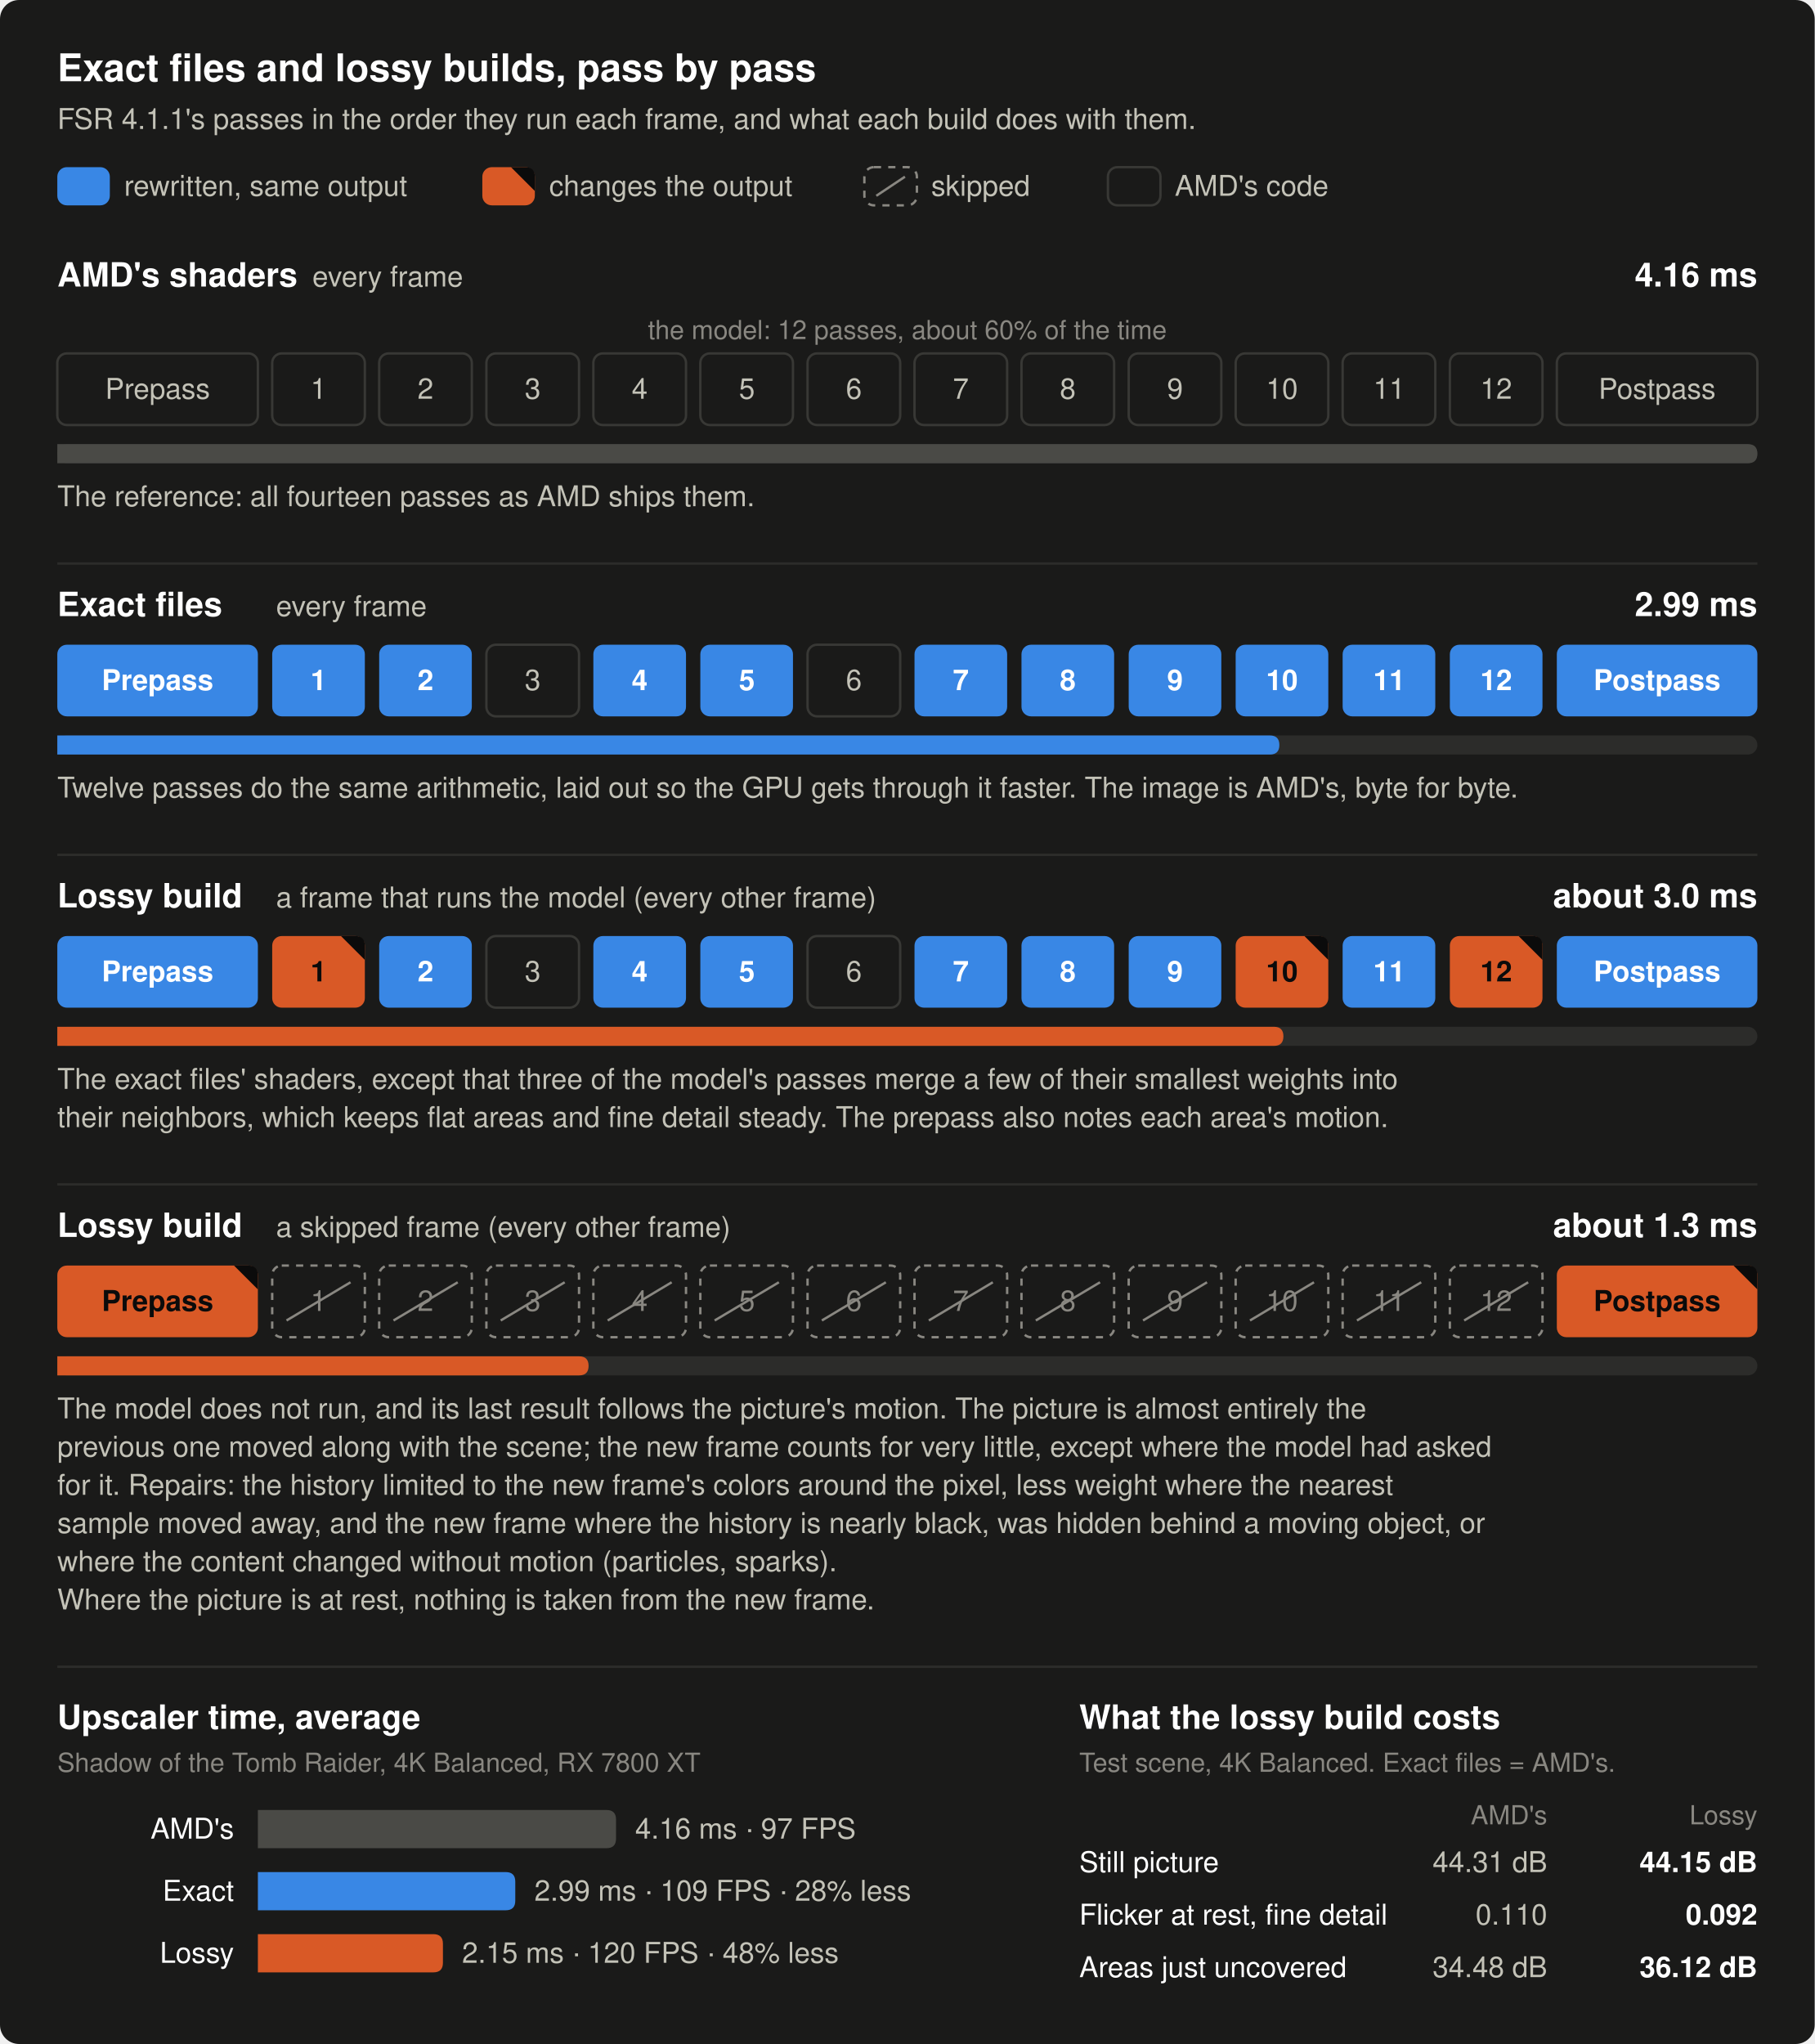
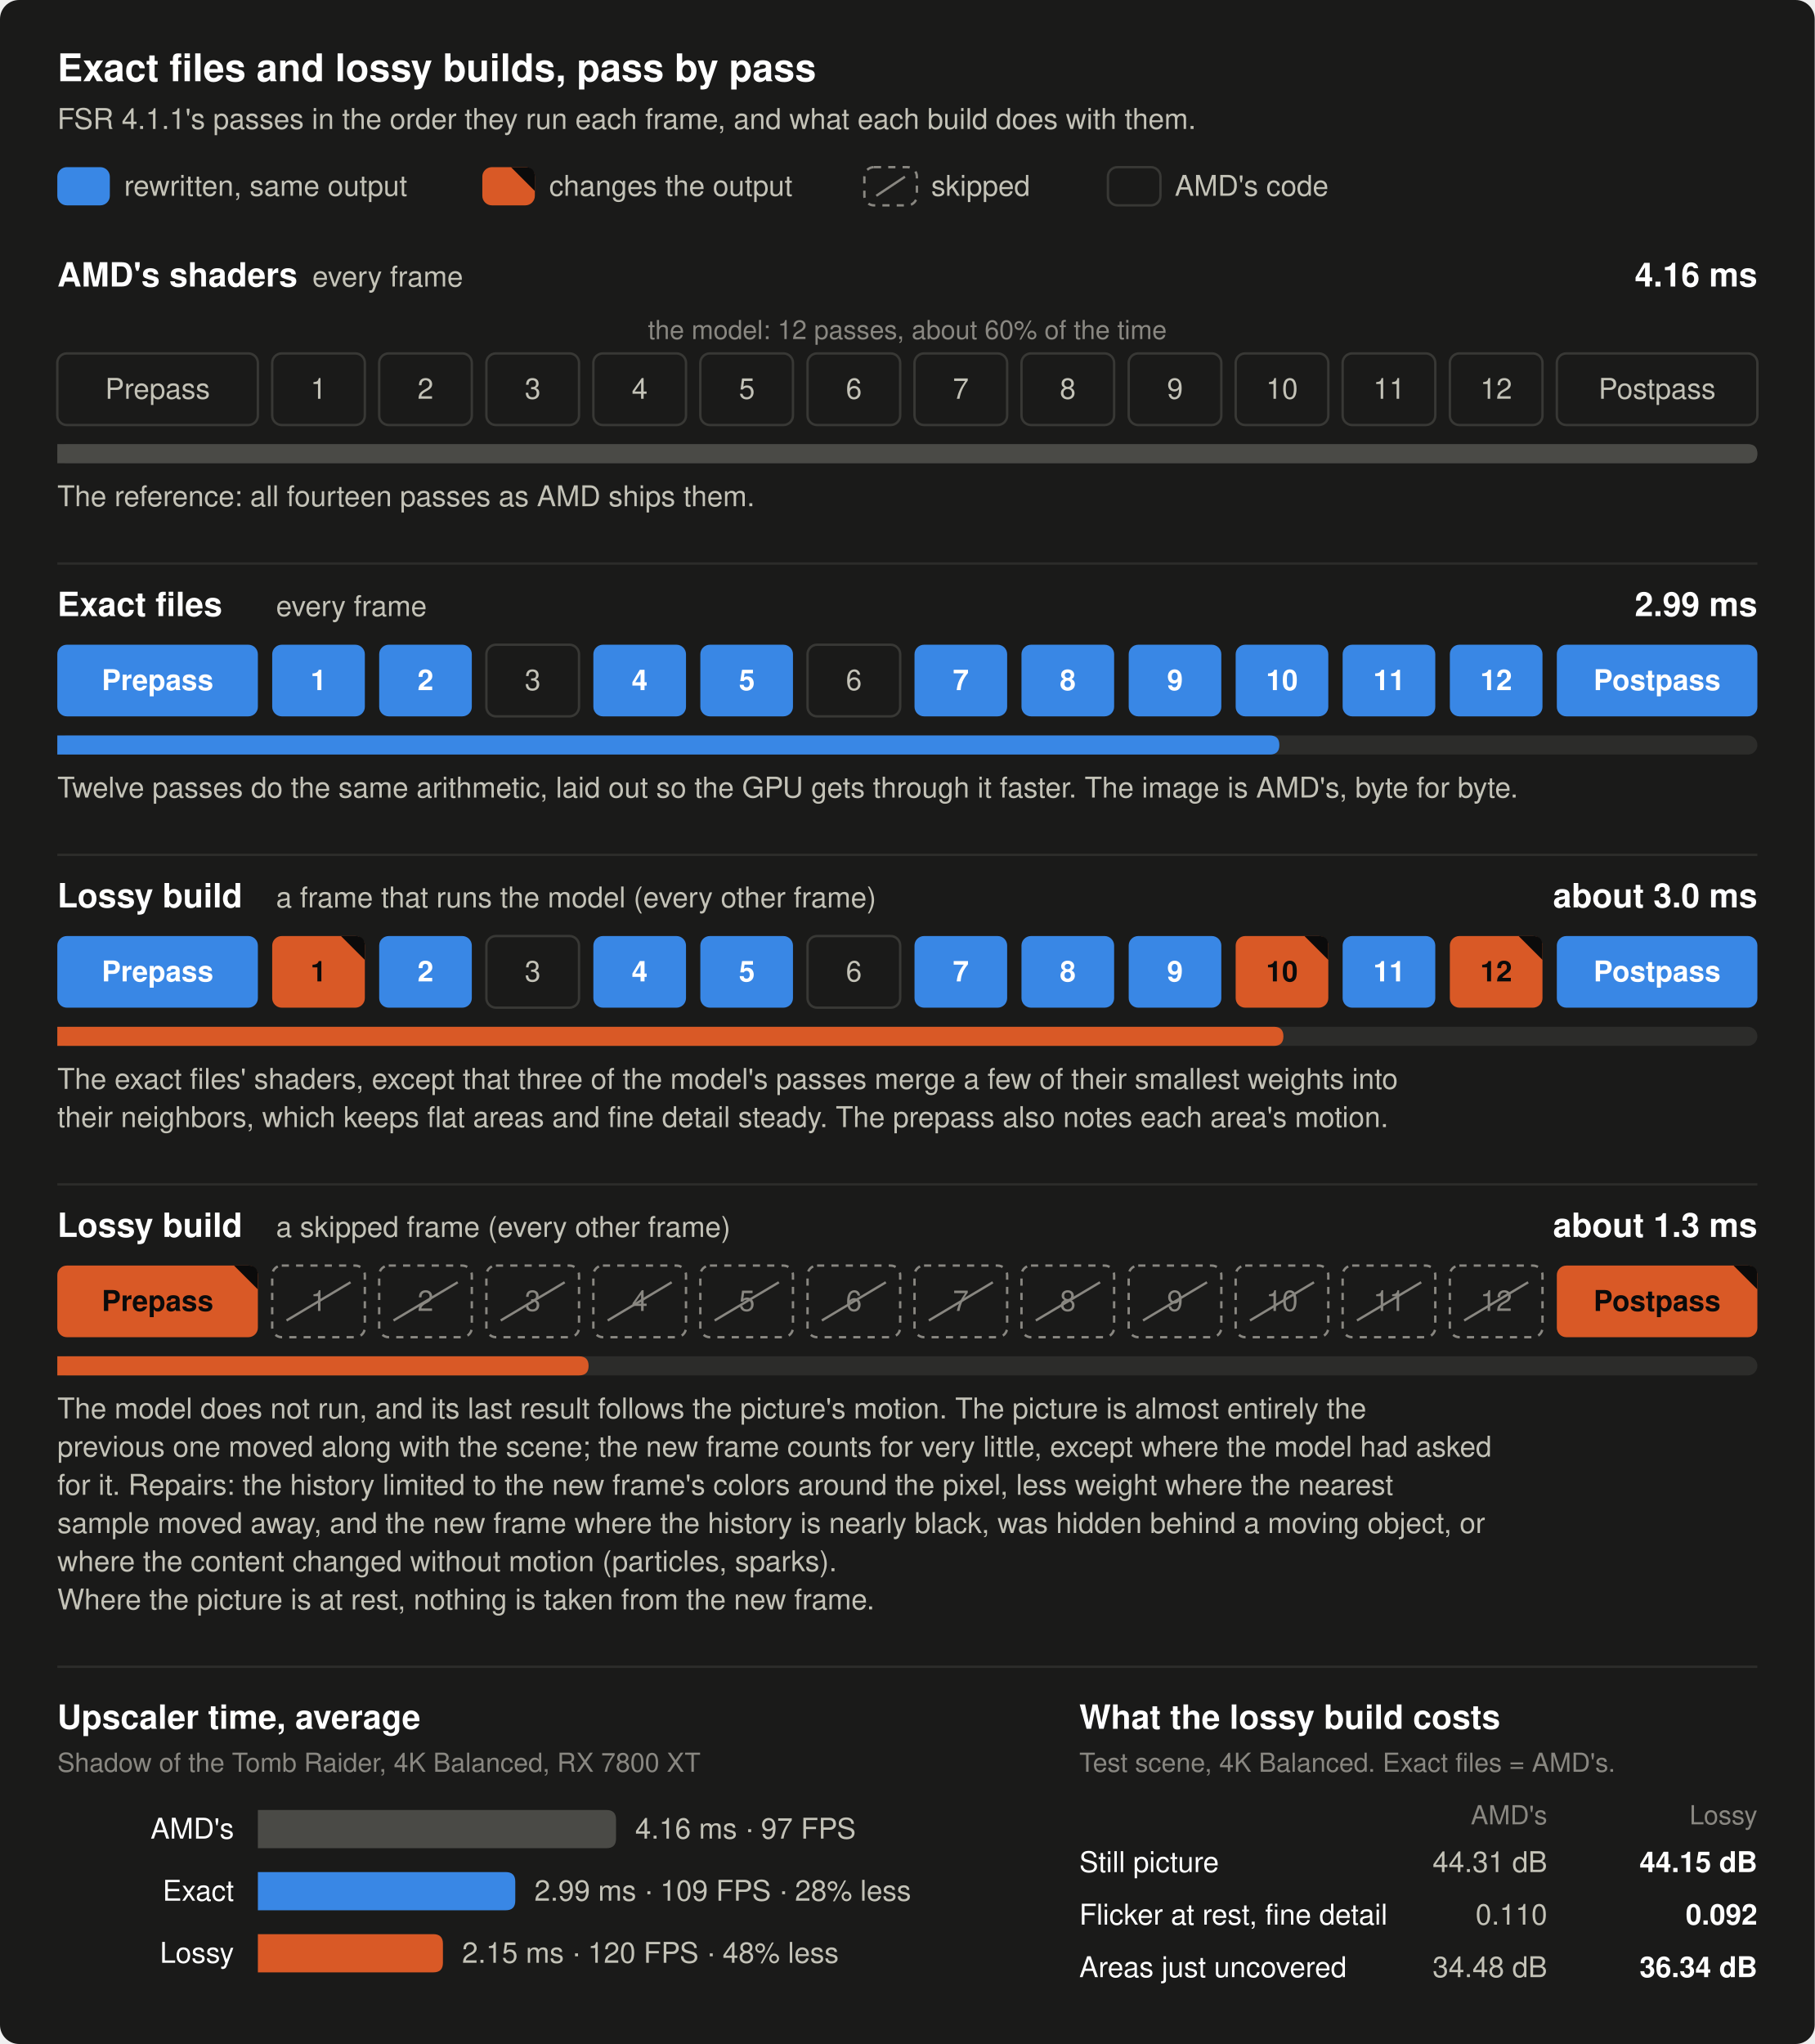
- <svg xmlns="http://www.w3.org/2000/svg" width="760" height="856" viewBox="0 0 760 856" role="img" aria-label="How the exact files and the lossy test builds differ from AMD's FSR 4.1.1 shaders, pass by pass. AMD's shaders: all fourteen passes unchanged, 4.16 ms per frame. Exact files: twelve passes rewritten with the same output (model passes 3 and 6 untouched), 2.99 ms, the image is AMD's byte for byte. Lossy build on a frame that runs the model: the same shaders as the exact files except model passes 1, 10 and 12, which merge a few of their smallest weights and so change the output slightly, about 3.0 ms. Lossy build on a skipped frame: all twelve model passes are skipped and the prepass and postpass show mostly the reprojected history, with the model's last result following the motion and four repairs, and nothing taken from the new frame where the picture is at rest unless its content changed, about 1.3 ms. The two kinds of frame alternate, 2.15 ms on average, 48% less than AMD's. Cost of the lossy build in a test scene at 4K Balanced: still picture 44.15 dB against 44.31, flicker on fine detail at rest 0.092 against 0.110, areas just uncovered by a moving object 36.12 dB against 34.48. Shadow of the Tomb Raider, 4K Balanced, Radeon RX 7800 XT.">
+ <svg xmlns="http://www.w3.org/2000/svg" width="760" height="856" viewBox="0 0 760 856" role="img" aria-label="How the exact files and the lossy test builds differ from AMD's FSR 4.1.1 shaders, pass by pass. AMD's shaders: all fourteen passes unchanged, 4.16 ms per frame. Exact files: twelve passes rewritten with the same output (model passes 3 and 6 untouched), 2.99 ms, the image is AMD's byte for byte. Lossy build on a frame that runs the model: the same shaders as the exact files except model passes 1, 10 and 12, which merge a few of their smallest weights and so change the output slightly, about 3.0 ms. Lossy build on a skipped frame: all twelve model passes are skipped and the prepass and postpass show mostly the reprojected history, with the model's last result following the motion and four repairs, and nothing taken from the new frame where the picture is at rest unless its content changed, about 1.3 ms. The two kinds of frame alternate, 2.15 ms on average, 48% less than AMD's. Cost of the lossy build in a test scene at 4K Balanced: still picture 44.15 dB against 44.31, flicker on fine detail at rest 0.092 against 0.110, areas just uncovered by a moving object 36.34 dB against 34.48. Shadow of the Tomb Raider, 4K Balanced, Radeon RX 7800 XT.">
  <rect width="760" height="856" rx="8" fill="#1a1a19" />
  <text x="24.0" y="34.0" font-family="-apple-system, 'Segoe UI', Helvetica, Arial, sans-serif" font-size="16" font-weight="600" text-anchor="start" fill="#ffffff">Exact files and lossy builds, pass by pass</text>
  <text x="24.0" y="54.0" font-family="-apple-system, 'Segoe UI', Helvetica, Arial, sans-serif" font-size="12" text-anchor="start" fill="#c3c2b7">FSR 4.1.1's passes in the order they run each frame, and what each build does with them.</text>
  <rect x="24.0" y="70" width="22.0" height="16" rx="4" fill="#3987e5" />
  <text x="35.0" y="82.0" font-family="-apple-system, 'Segoe UI', Helvetica, Arial, sans-serif" font-size="12" font-weight="600" text-anchor="middle" fill="#ffffff" />
  <text x="52.0" y="82.0" font-family="-apple-system, 'Segoe UI', Helvetica, Arial, sans-serif" font-size="12" text-anchor="start" fill="#c3c2b7">rewritten, same output</text>
  <rect x="202.0" y="70" width="22.0" height="16" rx="4" fill="#d95926" />
  <text x="213.0" y="82.0" font-family="-apple-system, 'Segoe UI', Helvetica, Arial, sans-serif" font-size="12" font-weight="600" text-anchor="middle" fill="#0b0b0b" />
  <path d="M214.0,70 H220.0 Q224.0,70 224.0,74 V80 Z" fill="#0b0b0b" />
  <text x="230.0" y="82.0" font-family="-apple-system, 'Segoe UI', Helvetica, Arial, sans-serif" font-size="12" text-anchor="start" fill="#c3c2b7">changes the output</text>
  <rect x="362.0" y="70" width="22.0" height="16" rx="4" fill="#1a1a19" stroke="#898781" stroke-width="1" stroke-dasharray="3 3" />
  <line x1="367" y1="82" x2="379" y2="74" stroke="#898781" stroke-width="1" />
  <text x="390.0" y="82.0" font-family="-apple-system, 'Segoe UI', Helvetica, Arial, sans-serif" font-size="12" text-anchor="start" fill="#c3c2b7">skipped</text>
  <rect x="464.0" y="70" width="22.0" height="16" rx="4" fill="#1a1a19" stroke="#383835" stroke-width="1" />
  <text x="475.0" y="82.0" font-family="-apple-system, 'Segoe UI', Helvetica, Arial, sans-serif" font-size="12" text-anchor="middle" fill="#c3c2b7" />
  <text x="492.0" y="82.0" font-family="-apple-system, 'Segoe UI', Helvetica, Arial, sans-serif" font-size="12" text-anchor="start" fill="#c3c2b7">AMD's code</text>
  <text x="24.0" y="120.0" font-family="-apple-system, 'Segoe UI', Helvetica, Arial, sans-serif" font-size="14" font-weight="600" text-anchor="start" fill="#ffffff">AMD's shaders</text>
  <text x="130.8" y="120.0" font-family="-apple-system, 'Segoe UI', Helvetica, Arial, sans-serif" font-size="12" text-anchor="start" fill="#c3c2b7">every frame</text>
  <text x="736.0" y="120.0" font-family="-apple-system, 'Segoe UI', Helvetica, Arial, sans-serif" font-size="14" font-weight="600" text-anchor="end" fill="#ffffff">4.16 ms</text>
  <rect x="24.0" y="148" width="84.0" height="30" rx="4" fill="#1a1a19" stroke="#383835" stroke-width="1" />
  <text x="66.0" y="167.0" font-family="-apple-system, 'Segoe UI', Helvetica, Arial, sans-serif" font-size="12" text-anchor="middle" fill="#c3c2b7">Prepass</text>
  <rect x="114.0" y="148" width="38.8" height="30" rx="4" fill="#1a1a19" stroke="#383835" stroke-width="1" />
  <text x="133.4" y="167.0" font-family="-apple-system, 'Segoe UI', Helvetica, Arial, sans-serif" font-size="12" text-anchor="middle" fill="#c3c2b7">1</text>
  <rect x="158.8" y="148" width="38.8" height="30" rx="4" fill="#1a1a19" stroke="#383835" stroke-width="1" />
  <text x="178.2" y="167.0" font-family="-apple-system, 'Segoe UI', Helvetica, Arial, sans-serif" font-size="12" text-anchor="middle" fill="#c3c2b7">2</text>
  <rect x="203.7" y="148" width="38.8" height="30" rx="4" fill="#1a1a19" stroke="#383835" stroke-width="1" />
  <text x="223.1" y="167.0" font-family="-apple-system, 'Segoe UI', Helvetica, Arial, sans-serif" font-size="12" text-anchor="middle" fill="#c3c2b7">3</text>
  <rect x="248.5" y="148" width="38.8" height="30" rx="4" fill="#1a1a19" stroke="#383835" stroke-width="1" />
  <text x="267.9" y="167.0" font-family="-apple-system, 'Segoe UI', Helvetica, Arial, sans-serif" font-size="12" text-anchor="middle" fill="#c3c2b7">4</text>
  <rect x="293.3" y="148" width="38.8" height="30" rx="4" fill="#1a1a19" stroke="#383835" stroke-width="1" />
  <text x="312.8" y="167.0" font-family="-apple-system, 'Segoe UI', Helvetica, Arial, sans-serif" font-size="12" text-anchor="middle" fill="#c3c2b7">5</text>
  <rect x="338.2" y="148" width="38.8" height="30" rx="4" fill="#1a1a19" stroke="#383835" stroke-width="1" />
  <text x="357.6" y="167.0" font-family="-apple-system, 'Segoe UI', Helvetica, Arial, sans-serif" font-size="12" text-anchor="middle" fill="#c3c2b7">6</text>
  <rect x="383.0" y="148" width="38.8" height="30" rx="4" fill="#1a1a19" stroke="#383835" stroke-width="1" />
  <text x="402.4" y="167.0" font-family="-apple-system, 'Segoe UI', Helvetica, Arial, sans-serif" font-size="12" text-anchor="middle" fill="#c3c2b7">7</text>
  <rect x="427.8" y="148" width="38.8" height="30" rx="4" fill="#1a1a19" stroke="#383835" stroke-width="1" />
  <text x="447.2" y="167.0" font-family="-apple-system, 'Segoe UI', Helvetica, Arial, sans-serif" font-size="12" text-anchor="middle" fill="#c3c2b7">8</text>
  <rect x="472.7" y="148" width="38.8" height="30" rx="4" fill="#1a1a19" stroke="#383835" stroke-width="1" />
  <text x="492.1" y="167.0" font-family="-apple-system, 'Segoe UI', Helvetica, Arial, sans-serif" font-size="12" text-anchor="middle" fill="#c3c2b7">9</text>
  <rect x="517.5" y="148" width="38.8" height="30" rx="4" fill="#1a1a19" stroke="#383835" stroke-width="1" />
  <text x="536.9" y="167.0" font-family="-apple-system, 'Segoe UI', Helvetica, Arial, sans-serif" font-size="12" text-anchor="middle" fill="#c3c2b7">10</text>
  <rect x="562.3" y="148" width="38.8" height="30" rx="4" fill="#1a1a19" stroke="#383835" stroke-width="1" />
  <text x="581.8" y="167.0" font-family="-apple-system, 'Segoe UI', Helvetica, Arial, sans-serif" font-size="12" text-anchor="middle" fill="#c3c2b7">11</text>
  <rect x="607.2" y="148" width="38.8" height="30" rx="4" fill="#1a1a19" stroke="#383835" stroke-width="1" />
  <text x="626.6" y="167.0" font-family="-apple-system, 'Segoe UI', Helvetica, Arial, sans-serif" font-size="12" text-anchor="middle" fill="#c3c2b7">12</text>
  <rect x="652.0" y="148" width="84.0" height="30" rx="4" fill="#1a1a19" stroke="#383835" stroke-width="1" />
  <text x="694.0" y="167.0" font-family="-apple-system, 'Segoe UI', Helvetica, Arial, sans-serif" font-size="12" text-anchor="middle" fill="#c3c2b7">Postpass</text>
  <text x="380.0" y="142.0" font-family="-apple-system, 'Segoe UI', Helvetica, Arial, sans-serif" font-size="11" text-anchor="middle" fill="#898781">the model: 12 passes, about 60% of the time</text>
  <rect x="24" y="186" width="712" height="8" rx="4" fill="#2c2c2a" />
  <path d="M24,186 H732.0 Q736.0,186 736.0,190 V190 Q736.0,194 732.0,194 H24 Z" fill="#4a4a46" />
  <text x="24.0" y="212.0" font-family="-apple-system, 'Segoe UI', Helvetica, Arial, sans-serif" font-size="12" text-anchor="start" fill="#c3c2b7">The reference: all fourteen passes as AMD ships them.</text>
  <line x1="24" y1="236" x2="736" y2="236" stroke="#2c2c2a" stroke-width="1" />
  <text x="24.0" y="258.0" font-family="-apple-system, 'Segoe UI', Helvetica, Arial, sans-serif" font-size="14" font-weight="600" text-anchor="start" fill="#ffffff">Exact files</text>
  <text x="115.6" y="258.0" font-family="-apple-system, 'Segoe UI', Helvetica, Arial, sans-serif" font-size="12" text-anchor="start" fill="#c3c2b7">every frame</text>
  <text x="736.0" y="258.0" font-family="-apple-system, 'Segoe UI', Helvetica, Arial, sans-serif" font-size="14" font-weight="600" text-anchor="end" fill="#ffffff">2.99 ms</text>
  <rect x="24.0" y="270" width="84.0" height="30" rx="4" fill="#3987e5" />
  <text x="66.0" y="289.0" font-family="-apple-system, 'Segoe UI', Helvetica, Arial, sans-serif" font-size="12" font-weight="600" text-anchor="middle" fill="#ffffff">Prepass</text>
  <rect x="114.0" y="270" width="38.8" height="30" rx="4" fill="#3987e5" />
  <text x="133.4" y="289.0" font-family="-apple-system, 'Segoe UI', Helvetica, Arial, sans-serif" font-size="12" font-weight="600" text-anchor="middle" fill="#ffffff">1</text>
  <rect x="158.8" y="270" width="38.8" height="30" rx="4" fill="#3987e5" />
  <text x="178.2" y="289.0" font-family="-apple-system, 'Segoe UI', Helvetica, Arial, sans-serif" font-size="12" font-weight="600" text-anchor="middle" fill="#ffffff">2</text>
  <rect x="203.7" y="270" width="38.8" height="30" rx="4" fill="#1a1a19" stroke="#383835" stroke-width="1" />
  <text x="223.1" y="289.0" font-family="-apple-system, 'Segoe UI', Helvetica, Arial, sans-serif" font-size="12" text-anchor="middle" fill="#c3c2b7">3</text>
  <rect x="248.5" y="270" width="38.8" height="30" rx="4" fill="#3987e5" />
  <text x="267.9" y="289.0" font-family="-apple-system, 'Segoe UI', Helvetica, Arial, sans-serif" font-size="12" font-weight="600" text-anchor="middle" fill="#ffffff">4</text>
  <rect x="293.3" y="270" width="38.8" height="30" rx="4" fill="#3987e5" />
  <text x="312.8" y="289.0" font-family="-apple-system, 'Segoe UI', Helvetica, Arial, sans-serif" font-size="12" font-weight="600" text-anchor="middle" fill="#ffffff">5</text>
  <rect x="338.2" y="270" width="38.8" height="30" rx="4" fill="#1a1a19" stroke="#383835" stroke-width="1" />
  <text x="357.6" y="289.0" font-family="-apple-system, 'Segoe UI', Helvetica, Arial, sans-serif" font-size="12" text-anchor="middle" fill="#c3c2b7">6</text>
  <rect x="383.0" y="270" width="38.8" height="30" rx="4" fill="#3987e5" />
  <text x="402.4" y="289.0" font-family="-apple-system, 'Segoe UI', Helvetica, Arial, sans-serif" font-size="12" font-weight="600" text-anchor="middle" fill="#ffffff">7</text>
  <rect x="427.8" y="270" width="38.8" height="30" rx="4" fill="#3987e5" />
  <text x="447.2" y="289.0" font-family="-apple-system, 'Segoe UI', Helvetica, Arial, sans-serif" font-size="12" font-weight="600" text-anchor="middle" fill="#ffffff">8</text>
  <rect x="472.7" y="270" width="38.8" height="30" rx="4" fill="#3987e5" />
  <text x="492.1" y="289.0" font-family="-apple-system, 'Segoe UI', Helvetica, Arial, sans-serif" font-size="12" font-weight="600" text-anchor="middle" fill="#ffffff">9</text>
  <rect x="517.5" y="270" width="38.8" height="30" rx="4" fill="#3987e5" />
  <text x="536.9" y="289.0" font-family="-apple-system, 'Segoe UI', Helvetica, Arial, sans-serif" font-size="12" font-weight="600" text-anchor="middle" fill="#ffffff">10</text>
  <rect x="562.3" y="270" width="38.8" height="30" rx="4" fill="#3987e5" />
  <text x="581.8" y="289.0" font-family="-apple-system, 'Segoe UI', Helvetica, Arial, sans-serif" font-size="12" font-weight="600" text-anchor="middle" fill="#ffffff">11</text>
  <rect x="607.2" y="270" width="38.8" height="30" rx="4" fill="#3987e5" />
  <text x="626.6" y="289.0" font-family="-apple-system, 'Segoe UI', Helvetica, Arial, sans-serif" font-size="12" font-weight="600" text-anchor="middle" fill="#ffffff">12</text>
  <rect x="652.0" y="270" width="84.0" height="30" rx="4" fill="#3987e5" />
  <text x="694.0" y="289.0" font-family="-apple-system, 'Segoe UI', Helvetica, Arial, sans-serif" font-size="12" font-weight="600" text-anchor="middle" fill="#ffffff">Postpass</text>
  <rect x="24" y="308" width="712" height="8" rx="4" fill="#2c2c2a" />
  <path d="M24,308 H531.8 Q535.8,308 535.8,312 V312 Q535.8,316 531.8,316 H24 Z" fill="#3987e5" />
  <text x="24.0" y="334.0" font-family="-apple-system, 'Segoe UI', Helvetica, Arial, sans-serif" font-size="12" text-anchor="start" fill="#c3c2b7">Twelve passes do the same arithmetic, laid out so the GPU gets through it faster. The image is AMD's, byte for byte.</text>
  <line x1="24" y1="358" x2="736" y2="358" stroke="#2c2c2a" stroke-width="1" />
  <text x="24.0" y="380.0" font-family="-apple-system, 'Segoe UI', Helvetica, Arial, sans-serif" font-size="14" font-weight="600" text-anchor="start" fill="#ffffff">Lossy build</text>
  <text x="115.6" y="380.0" font-family="-apple-system, 'Segoe UI', Helvetica, Arial, sans-serif" font-size="12" text-anchor="start" fill="#c3c2b7">a frame that runs the model (every other frame)</text>
  <text x="736.0" y="380.0" font-family="-apple-system, 'Segoe UI', Helvetica, Arial, sans-serif" font-size="14" font-weight="600" text-anchor="end" fill="#ffffff">about 3.0 ms</text>
  <rect x="24.0" y="392" width="84.0" height="30" rx="4" fill="#3987e5" />
  <text x="66.0" y="411.0" font-family="-apple-system, 'Segoe UI', Helvetica, Arial, sans-serif" font-size="12" font-weight="600" text-anchor="middle" fill="#ffffff">Prepass</text>
  <rect x="114.0" y="392" width="38.8" height="30" rx="4" fill="#d95926" />
  <text x="133.4" y="411.0" font-family="-apple-system, 'Segoe UI', Helvetica, Arial, sans-serif" font-size="12" font-weight="600" text-anchor="middle" fill="#0b0b0b">1</text>
  <path d="M142.8,392 H148.8 Q152.8,392 152.8,396 V402 Z" fill="#0b0b0b" />
  <rect x="158.8" y="392" width="38.8" height="30" rx="4" fill="#3987e5" />
  <text x="178.2" y="411.0" font-family="-apple-system, 'Segoe UI', Helvetica, Arial, sans-serif" font-size="12" font-weight="600" text-anchor="middle" fill="#ffffff">2</text>
  <rect x="203.7" y="392" width="38.8" height="30" rx="4" fill="#1a1a19" stroke="#383835" stroke-width="1" />
  <text x="223.1" y="411.0" font-family="-apple-system, 'Segoe UI', Helvetica, Arial, sans-serif" font-size="12" text-anchor="middle" fill="#c3c2b7">3</text>
  <rect x="248.5" y="392" width="38.8" height="30" rx="4" fill="#3987e5" />
  <text x="267.9" y="411.0" font-family="-apple-system, 'Segoe UI', Helvetica, Arial, sans-serif" font-size="12" font-weight="600" text-anchor="middle" fill="#ffffff">4</text>
  <rect x="293.3" y="392" width="38.8" height="30" rx="4" fill="#3987e5" />
  <text x="312.8" y="411.0" font-family="-apple-system, 'Segoe UI', Helvetica, Arial, sans-serif" font-size="12" font-weight="600" text-anchor="middle" fill="#ffffff">5</text>
  <rect x="338.2" y="392" width="38.8" height="30" rx="4" fill="#1a1a19" stroke="#383835" stroke-width="1" />
  <text x="357.6" y="411.0" font-family="-apple-system, 'Segoe UI', Helvetica, Arial, sans-serif" font-size="12" text-anchor="middle" fill="#c3c2b7">6</text>
  <rect x="383.0" y="392" width="38.8" height="30" rx="4" fill="#3987e5" />
  <text x="402.4" y="411.0" font-family="-apple-system, 'Segoe UI', Helvetica, Arial, sans-serif" font-size="12" font-weight="600" text-anchor="middle" fill="#ffffff">7</text>
  <rect x="427.8" y="392" width="38.8" height="30" rx="4" fill="#3987e5" />
  <text x="447.2" y="411.0" font-family="-apple-system, 'Segoe UI', Helvetica, Arial, sans-serif" font-size="12" font-weight="600" text-anchor="middle" fill="#ffffff">8</text>
  <rect x="472.7" y="392" width="38.8" height="30" rx="4" fill="#3987e5" />
  <text x="492.1" y="411.0" font-family="-apple-system, 'Segoe UI', Helvetica, Arial, sans-serif" font-size="12" font-weight="600" text-anchor="middle" fill="#ffffff">9</text>
  <rect x="517.5" y="392" width="38.8" height="30" rx="4" fill="#d95926" />
  <text x="536.9" y="411.0" font-family="-apple-system, 'Segoe UI', Helvetica, Arial, sans-serif" font-size="12" font-weight="600" text-anchor="middle" fill="#0b0b0b">10</text>
  <path d="M546.3,392 H552.3 Q556.3,392 556.3,396 V402 Z" fill="#0b0b0b" />
  <rect x="562.3" y="392" width="38.8" height="30" rx="4" fill="#3987e5" />
  <text x="581.8" y="411.0" font-family="-apple-system, 'Segoe UI', Helvetica, Arial, sans-serif" font-size="12" font-weight="600" text-anchor="middle" fill="#ffffff">11</text>
  <rect x="607.2" y="392" width="38.8" height="30" rx="4" fill="#d95926" />
  <text x="626.6" y="411.0" font-family="-apple-system, 'Segoe UI', Helvetica, Arial, sans-serif" font-size="12" font-weight="600" text-anchor="middle" fill="#0b0b0b">12</text>
  <path d="M636.0,392 H642.0 Q646.0,392 646.0,396 V402 Z" fill="#0b0b0b" />
  <rect x="652.0" y="392" width="84.0" height="30" rx="4" fill="#3987e5" />
  <text x="694.0" y="411.0" font-family="-apple-system, 'Segoe UI', Helvetica, Arial, sans-serif" font-size="12" font-weight="600" text-anchor="middle" fill="#ffffff">Postpass</text>
  <rect x="24" y="430" width="712" height="8" rx="4" fill="#2c2c2a" />
  <path d="M24,430 H533.5 Q537.5,430 537.5,434 V434 Q537.5,438 533.5,438 H24 Z" fill="#d95926" />
  <text x="24.0" y="456.0" font-family="-apple-system, 'Segoe UI', Helvetica, Arial, sans-serif" font-size="12" text-anchor="start" fill="#c3c2b7">The exact files' shaders, except that three of the model's passes merge a few of their smallest weights into</text>
  <text x="24.0" y="472.0" font-family="-apple-system, 'Segoe UI', Helvetica, Arial, sans-serif" font-size="12" text-anchor="start" fill="#c3c2b7">their neighbors, which keeps flat areas and fine detail steady. The prepass also notes each area's motion.</text>
  <line x1="24" y1="496" x2="736" y2="496" stroke="#2c2c2a" stroke-width="1" />
  <text x="24.0" y="518.0" font-family="-apple-system, 'Segoe UI', Helvetica, Arial, sans-serif" font-size="14" font-weight="600" text-anchor="start" fill="#ffffff">Lossy build</text>
  <text x="115.6" y="518.0" font-family="-apple-system, 'Segoe UI', Helvetica, Arial, sans-serif" font-size="12" text-anchor="start" fill="#c3c2b7">a skipped frame (every other frame)</text>
  <text x="736.0" y="518.0" font-family="-apple-system, 'Segoe UI', Helvetica, Arial, sans-serif" font-size="14" font-weight="600" text-anchor="end" fill="#ffffff">about 1.3 ms</text>
  <rect x="24.0" y="530" width="84.0" height="30" rx="4" fill="#d95926" />
  <text x="66.0" y="549.0" font-family="-apple-system, 'Segoe UI', Helvetica, Arial, sans-serif" font-size="12" font-weight="600" text-anchor="middle" fill="#0b0b0b">Prepass</text>
  <path d="M98.0,530 H104.0 Q108.0,530 108.0,534 V540 Z" fill="#0b0b0b" />
  <rect x="114.0" y="530" width="38.8" height="30" rx="4" fill="#1a1a19" stroke="#898781" stroke-width="1" stroke-dasharray="3 3" />
  <text x="133.4" y="549.0" font-family="-apple-system, 'Segoe UI', Helvetica, Arial, sans-serif" font-size="12" text-anchor="middle" fill="#898781">1</text>
  <line x1="120.0" y1="553" x2="146.8" y2="537" stroke="#898781" stroke-width="1" />
  <rect x="158.8" y="530" width="38.8" height="30" rx="4" fill="#1a1a19" stroke="#898781" stroke-width="1" stroke-dasharray="3 3" />
  <text x="178.2" y="549.0" font-family="-apple-system, 'Segoe UI', Helvetica, Arial, sans-serif" font-size="12" text-anchor="middle" fill="#898781">2</text>
  <line x1="164.8" y1="553" x2="191.7" y2="537" stroke="#898781" stroke-width="1" />
  <rect x="203.7" y="530" width="38.8" height="30" rx="4" fill="#1a1a19" stroke="#898781" stroke-width="1" stroke-dasharray="3 3" />
  <text x="223.1" y="549.0" font-family="-apple-system, 'Segoe UI', Helvetica, Arial, sans-serif" font-size="12" text-anchor="middle" fill="#898781">3</text>
  <line x1="209.7" y1="553" x2="236.5" y2="537" stroke="#898781" stroke-width="1" />
  <rect x="248.5" y="530" width="38.8" height="30" rx="4" fill="#1a1a19" stroke="#898781" stroke-width="1" stroke-dasharray="3 3" />
  <text x="267.9" y="549.0" font-family="-apple-system, 'Segoe UI', Helvetica, Arial, sans-serif" font-size="12" text-anchor="middle" fill="#898781">4</text>
  <line x1="254.5" y1="553" x2="281.3" y2="537" stroke="#898781" stroke-width="1" />
  <rect x="293.3" y="530" width="38.8" height="30" rx="4" fill="#1a1a19" stroke="#898781" stroke-width="1" stroke-dasharray="3 3" />
  <text x="312.8" y="549.0" font-family="-apple-system, 'Segoe UI', Helvetica, Arial, sans-serif" font-size="12" text-anchor="middle" fill="#898781">5</text>
  <line x1="299.3" y1="553" x2="326.2" y2="537" stroke="#898781" stroke-width="1" />
  <rect x="338.2" y="530" width="38.8" height="30" rx="4" fill="#1a1a19" stroke="#898781" stroke-width="1" stroke-dasharray="3 3" />
  <text x="357.6" y="549.0" font-family="-apple-system, 'Segoe UI', Helvetica, Arial, sans-serif" font-size="12" text-anchor="middle" fill="#898781">6</text>
  <line x1="344.2" y1="553" x2="371.0" y2="537" stroke="#898781" stroke-width="1" />
  <rect x="383.0" y="530" width="38.8" height="30" rx="4" fill="#1a1a19" stroke="#898781" stroke-width="1" stroke-dasharray="3 3" />
  <text x="402.4" y="549.0" font-family="-apple-system, 'Segoe UI', Helvetica, Arial, sans-serif" font-size="12" text-anchor="middle" fill="#898781">7</text>
  <line x1="389.0" y1="553" x2="415.8" y2="537" stroke="#898781" stroke-width="1" />
  <rect x="427.8" y="530" width="38.8" height="30" rx="4" fill="#1a1a19" stroke="#898781" stroke-width="1" stroke-dasharray="3 3" />
  <text x="447.2" y="549.0" font-family="-apple-system, 'Segoe UI', Helvetica, Arial, sans-serif" font-size="12" text-anchor="middle" fill="#898781">8</text>
  <line x1="433.8" y1="553" x2="460.7" y2="537" stroke="#898781" stroke-width="1" />
  <rect x="472.7" y="530" width="38.8" height="30" rx="4" fill="#1a1a19" stroke="#898781" stroke-width="1" stroke-dasharray="3 3" />
  <text x="492.1" y="549.0" font-family="-apple-system, 'Segoe UI', Helvetica, Arial, sans-serif" font-size="12" text-anchor="middle" fill="#898781">9</text>
  <line x1="478.7" y1="553" x2="505.5" y2="537" stroke="#898781" stroke-width="1" />
  <rect x="517.5" y="530" width="38.8" height="30" rx="4" fill="#1a1a19" stroke="#898781" stroke-width="1" stroke-dasharray="3 3" />
  <text x="536.9" y="549.0" font-family="-apple-system, 'Segoe UI', Helvetica, Arial, sans-serif" font-size="12" text-anchor="middle" fill="#898781">10</text>
  <line x1="523.5" y1="553" x2="550.3" y2="537" stroke="#898781" stroke-width="1" />
  <rect x="562.3" y="530" width="38.8" height="30" rx="4" fill="#1a1a19" stroke="#898781" stroke-width="1" stroke-dasharray="3 3" />
  <text x="581.8" y="549.0" font-family="-apple-system, 'Segoe UI', Helvetica, Arial, sans-serif" font-size="12" text-anchor="middle" fill="#898781">11</text>
  <line x1="568.3" y1="553" x2="595.2" y2="537" stroke="#898781" stroke-width="1" />
  <rect x="607.2" y="530" width="38.8" height="30" rx="4" fill="#1a1a19" stroke="#898781" stroke-width="1" stroke-dasharray="3 3" />
  <text x="626.6" y="549.0" font-family="-apple-system, 'Segoe UI', Helvetica, Arial, sans-serif" font-size="12" text-anchor="middle" fill="#898781">12</text>
  <line x1="613.2" y1="553" x2="640.0" y2="537" stroke="#898781" stroke-width="1" />
  <rect x="652.0" y="530" width="84.0" height="30" rx="4" fill="#d95926" />
  <text x="694.0" y="549.0" font-family="-apple-system, 'Segoe UI', Helvetica, Arial, sans-serif" font-size="12" font-weight="600" text-anchor="middle" fill="#0b0b0b">Postpass</text>
  <path d="M726.0,530 H732.0 Q736.0,530 736.0,534 V540 Z" fill="#0b0b0b" />
  <rect x="24" y="568" width="712" height="8" rx="4" fill="#2c2c2a" />
  <path d="M24,568 H242.5 Q246.5,568 246.5,572 V572 Q246.5,576 242.5,576 H24 Z" fill="#d95926" />
  <text x="24.0" y="594.0" font-family="-apple-system, 'Segoe UI', Helvetica, Arial, sans-serif" font-size="12" text-anchor="start" fill="#c3c2b7">The model does not run, and its last result follows the picture's motion. The picture is almost entirely the</text>
  <text x="24.0" y="610.0" font-family="-apple-system, 'Segoe UI', Helvetica, Arial, sans-serif" font-size="12" text-anchor="start" fill="#c3c2b7">previous one moved along with the scene; the new frame counts for very little, except where the model had asked</text>
  <text x="24.0" y="626.0" font-family="-apple-system, 'Segoe UI', Helvetica, Arial, sans-serif" font-size="12" text-anchor="start" fill="#c3c2b7">for it. Repairs: the history limited to the new frame's colors around the pixel, less weight where the nearest</text>
  <text x="24.0" y="642.0" font-family="-apple-system, 'Segoe UI', Helvetica, Arial, sans-serif" font-size="12" text-anchor="start" fill="#c3c2b7">sample moved away, and the new frame where the history is nearly black, was hidden behind a moving object, or</text>
  <text x="24.0" y="658.0" font-family="-apple-system, 'Segoe UI', Helvetica, Arial, sans-serif" font-size="12" text-anchor="start" fill="#c3c2b7">where the content changed without motion (particles, sparks).</text>
  <text x="24.0" y="674.0" font-family="-apple-system, 'Segoe UI', Helvetica, Arial, sans-serif" font-size="12" text-anchor="start" fill="#c3c2b7">Where the picture is at rest, nothing is taken from the new frame.</text>
  <line x1="24" y1="698" x2="736" y2="698" stroke="#2c2c2a" stroke-width="1" />
  <text x="24.0" y="724.0" font-family="-apple-system, 'Segoe UI', Helvetica, Arial, sans-serif" font-size="14" font-weight="600" text-anchor="start" fill="#ffffff">Upscaler time, average</text>
  <text x="24.0" y="742.0" font-family="-apple-system, 'Segoe UI', Helvetica, Arial, sans-serif" font-size="11" text-anchor="start" fill="#898781">Shadow of the Tomb Raider, 4K Balanced, RX 7800 XT</text>
  <text x="98.0" y="770.0" font-family="-apple-system, 'Segoe UI', Helvetica, Arial, sans-serif" font-size="12" text-anchor="end" fill="#ffffff">AMD's</text>
  <path d="M108,758 H254.0 Q258.0,758 258.0,762 V770 Q258.0,774 254.0,774 H108 Z" fill="#4a4a46" />
  <text x="266.0" y="770.0" font-family="-apple-system, 'Segoe UI', Helvetica, Arial, sans-serif" font-size="12" text-anchor="start" fill="#c3c2b7">4.16 ms  ·  97 FPS</text>
  <text x="98.0" y="796.0" font-family="-apple-system, 'Segoe UI', Helvetica, Arial, sans-serif" font-size="12" text-anchor="end" fill="#ffffff">Exact</text>
  <path d="M108,784 H211.8 Q215.8,784 215.8,788 V796 Q215.8,800 211.8,800 H108 Z" fill="#3987e5" />
  <text x="223.8" y="796.0" font-family="-apple-system, 'Segoe UI', Helvetica, Arial, sans-serif" font-size="12" text-anchor="start" fill="#c3c2b7">2.99 ms  ·  109 FPS  ·  28% less</text>
  <text x="98.0" y="822.0" font-family="-apple-system, 'Segoe UI', Helvetica, Arial, sans-serif" font-size="12" text-anchor="end" fill="#ffffff">Lossy</text>
  <path d="M108,810 H181.5 Q185.5,810 185.5,814 V822 Q185.5,826 181.5,826 H108 Z" fill="#d95926" />
  <text x="193.5" y="822.0" font-family="-apple-system, 'Segoe UI', Helvetica, Arial, sans-serif" font-size="12" text-anchor="start" fill="#c3c2b7">2.15 ms  ·  120 FPS  ·  48% less</text>
  <text x="452.0" y="724.0" font-family="-apple-system, 'Segoe UI', Helvetica, Arial, sans-serif" font-size="14" font-weight="600" text-anchor="start" fill="#ffffff">What the lossy build costs</text>
  <text x="452.0" y="742.0" font-family="-apple-system, 'Segoe UI', Helvetica, Arial, sans-serif" font-size="11" text-anchor="start" fill="#898781">Test scene, 4K Balanced. Exact files = AMD's.</text>
  <text x="648.0" y="764.0" font-family="-apple-system, 'Segoe UI', Helvetica, Arial, sans-serif" font-size="11" text-anchor="end" fill="#898781">AMD's</text>
  <text x="736.0" y="764.0" font-family="-apple-system, 'Segoe UI', Helvetica, Arial, sans-serif" font-size="11" text-anchor="end" fill="#898781">Lossy</text>
  <text x="452.0" y="784.0" font-family="-apple-system, 'Segoe UI', Helvetica, Arial, sans-serif" font-size="12" text-anchor="start" fill="#ffffff">Still picture</text>
  <text x="648.0" y="784.0" font-family="-apple-system, 'Segoe UI', Helvetica, Arial, sans-serif" font-size="12" text-anchor="end" fill="#c3c2b7">44.31 dB</text>
  <text x="736.0" y="784.0" font-family="-apple-system, 'Segoe UI', Helvetica, Arial, sans-serif" font-size="12" font-weight="600" text-anchor="end" fill="#ffffff">44.15 dB</text>
  <text x="452.0" y="806.0" font-family="-apple-system, 'Segoe UI', Helvetica, Arial, sans-serif" font-size="12" text-anchor="start" fill="#ffffff">Flicker at rest, fine detail</text>
  <text x="648.0" y="806.0" font-family="-apple-system, 'Segoe UI', Helvetica, Arial, sans-serif" font-size="12" text-anchor="end" fill="#c3c2b7">0.110</text>
  <text x="736.0" y="806.0" font-family="-apple-system, 'Segoe UI', Helvetica, Arial, sans-serif" font-size="12" font-weight="600" text-anchor="end" fill="#ffffff">0.092</text>
  <text x="452.0" y="828.0" font-family="-apple-system, 'Segoe UI', Helvetica, Arial, sans-serif" font-size="12" text-anchor="start" fill="#ffffff">Areas just uncovered</text>
  <text x="648.0" y="828.0" font-family="-apple-system, 'Segoe UI', Helvetica, Arial, sans-serif" font-size="12" text-anchor="end" fill="#c3c2b7">34.48 dB</text>
-   <text x="736.0" y="828.0" font-family="-apple-system, 'Segoe UI', Helvetica, Arial, sans-serif" font-size="12" font-weight="600" text-anchor="end" fill="#ffffff">36.12 dB</text>
+   <text x="736.0" y="828.0" font-family="-apple-system, 'Segoe UI', Helvetica, Arial, sans-serif" font-size="12" font-weight="600" text-anchor="end" fill="#ffffff">36.34 dB</text>
</svg>
